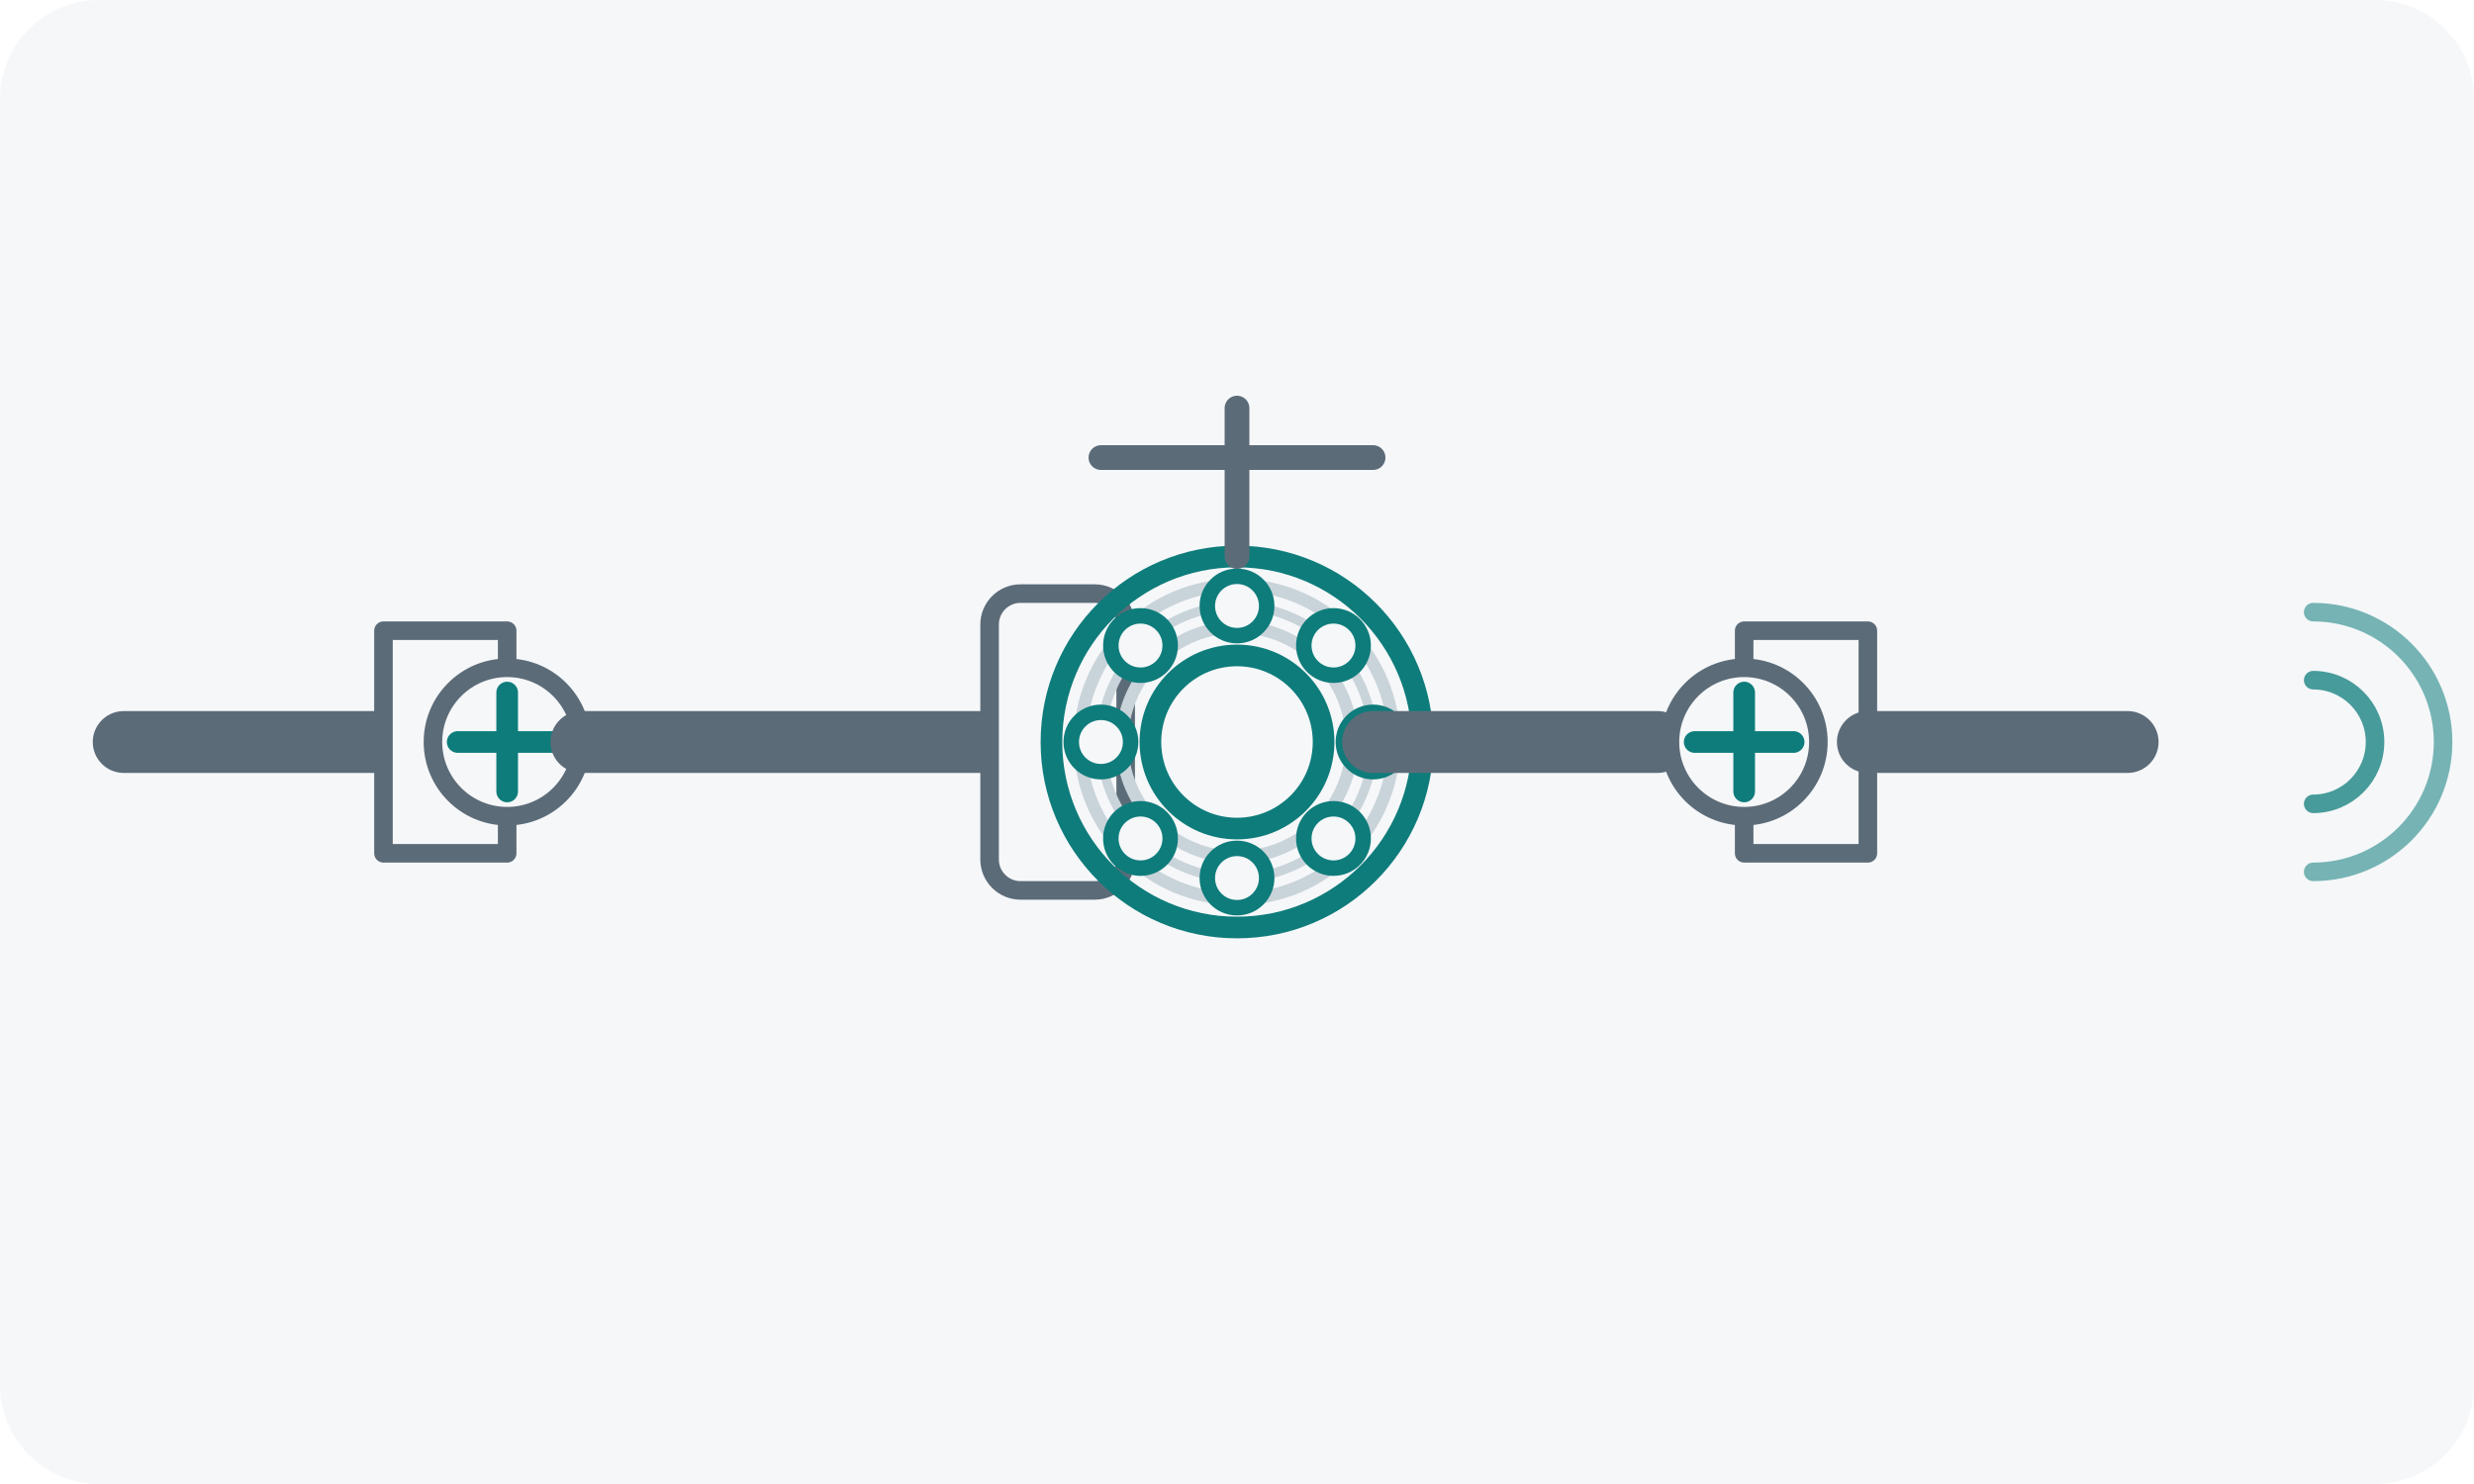
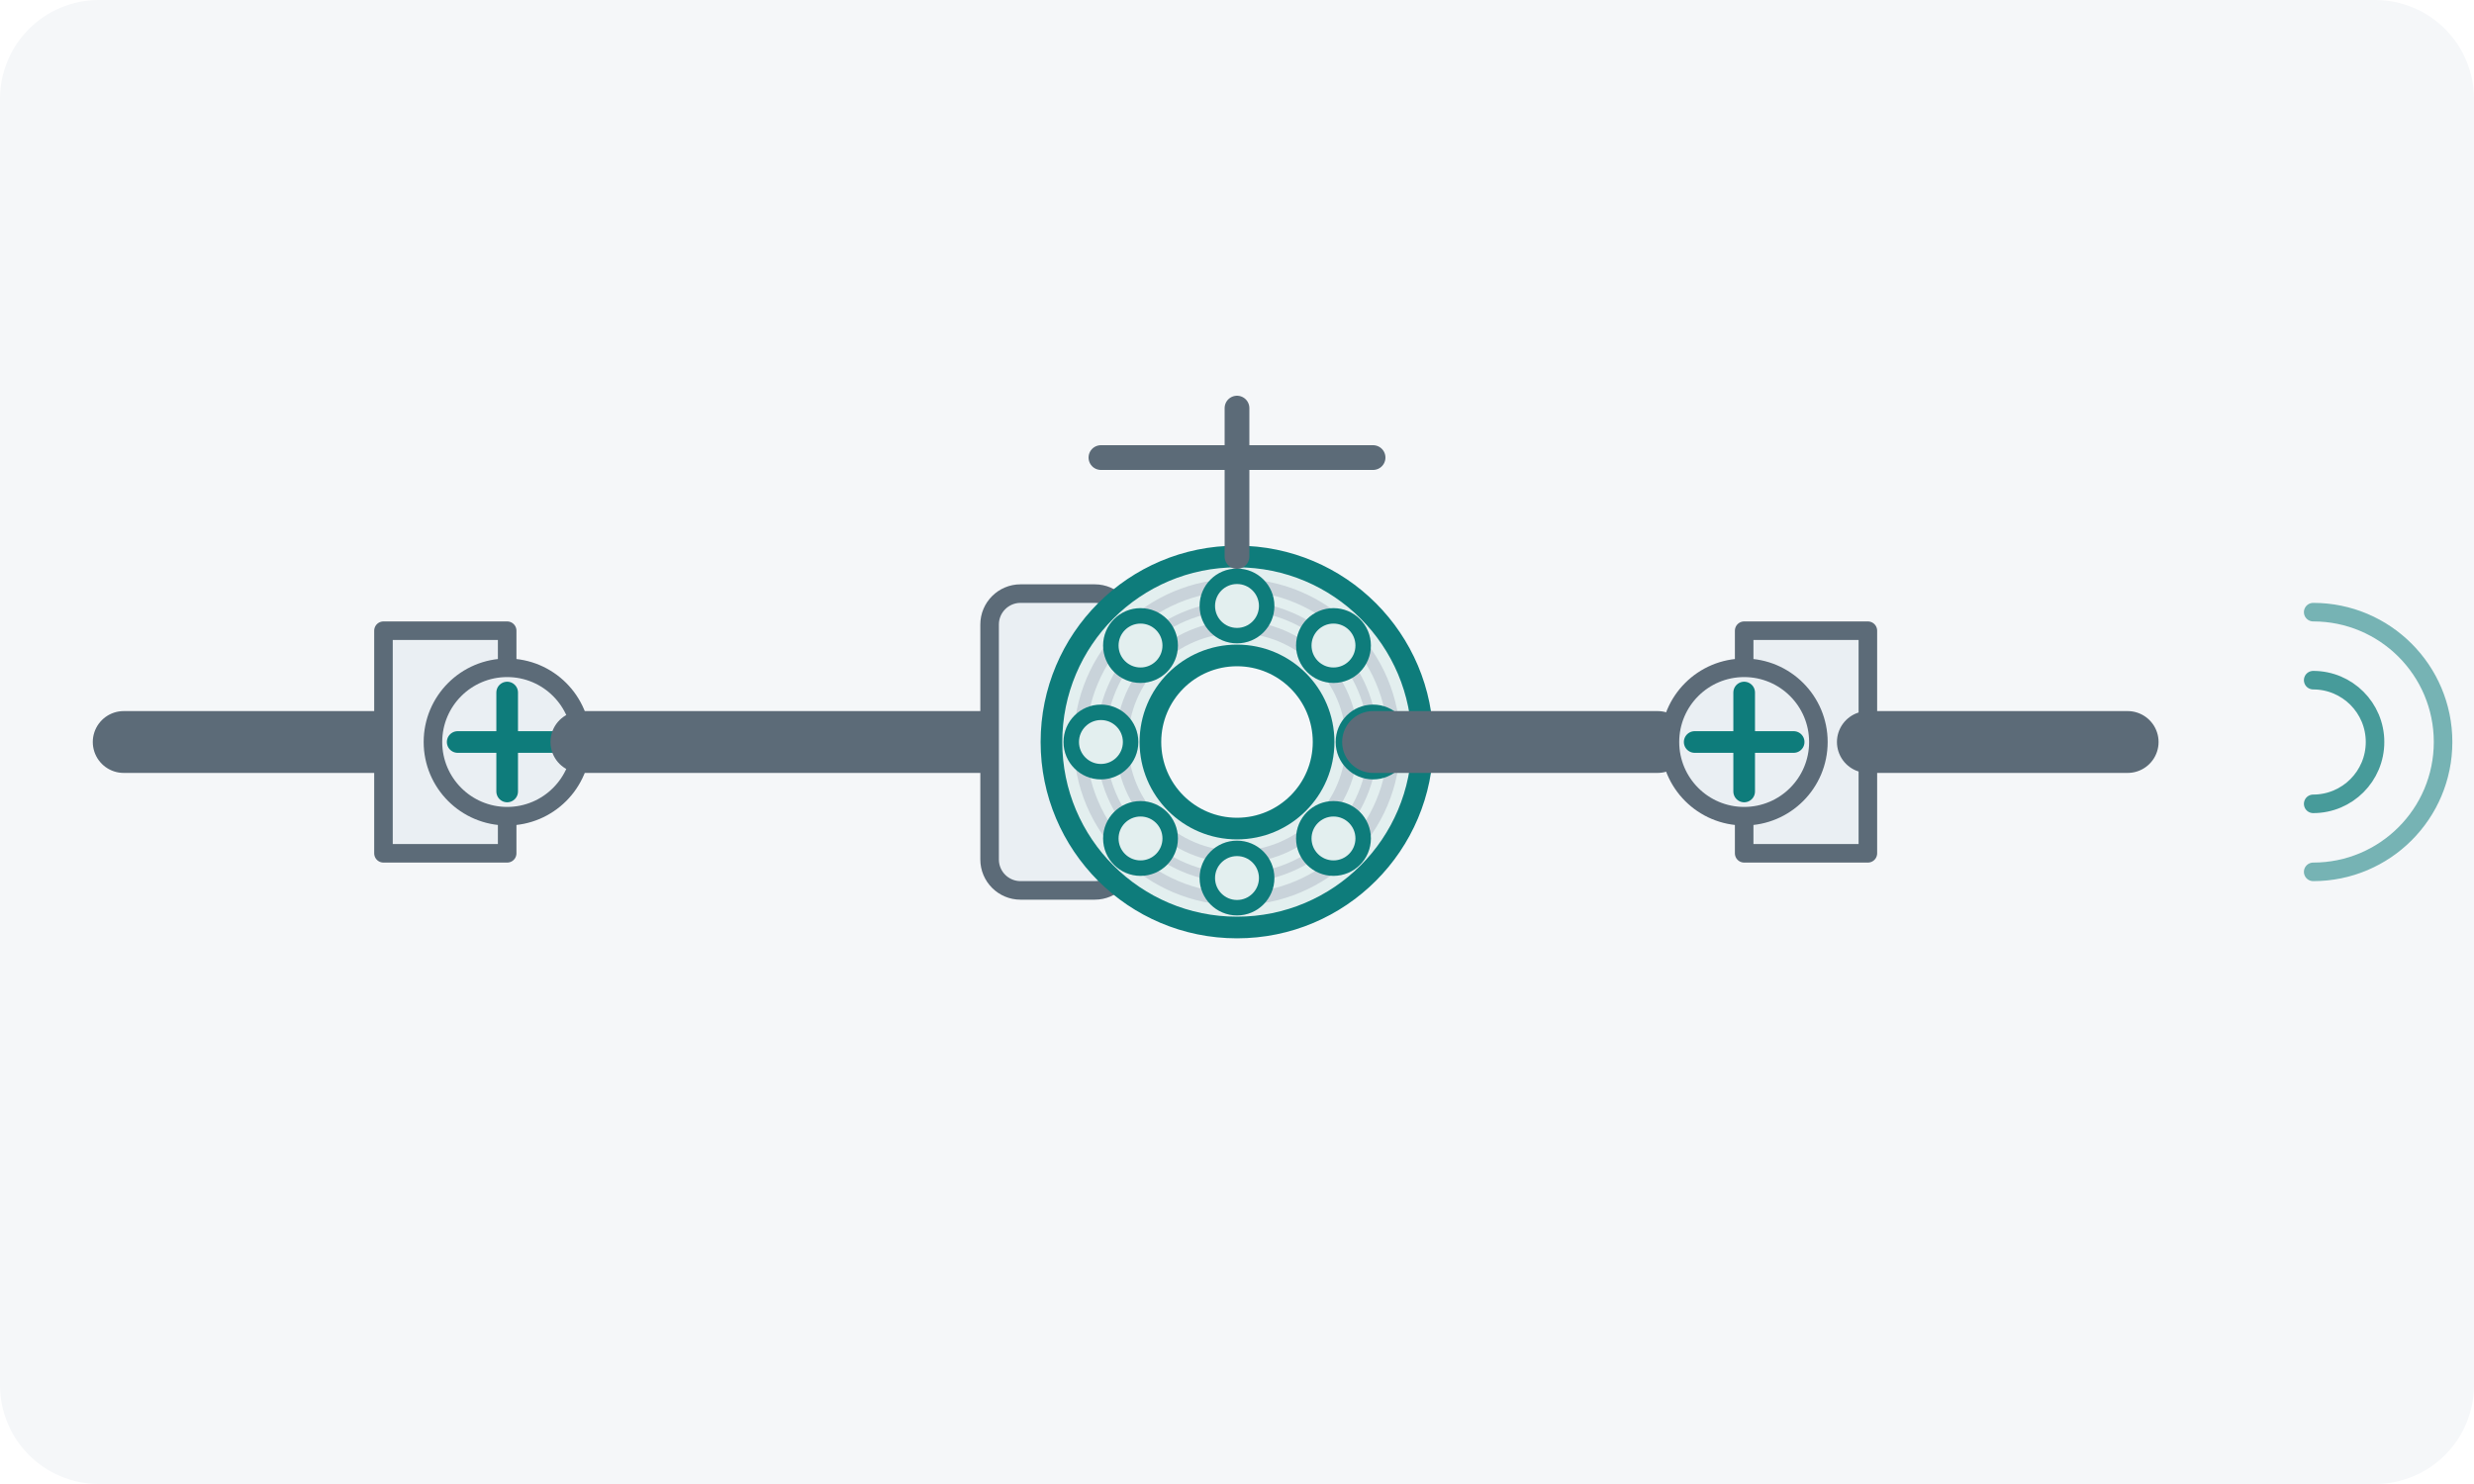
<svg xmlns="http://www.w3.org/2000/svg" viewBox="0 0 400 240" role="img" aria-label="Схема карданного вала">
  <rect width="400" height="240" rx="16" fill="#F5F7F9" />
  <g fill="none" stroke-linecap="round" stroke-linejoin="round">
    <path d="M 20.0 120.0 L 62.0 120.0" stroke="#5C6B78" stroke-width="10" />
-     <path d="M 62.0 102.0 L 82.0 102.0 L 82.0 138.0 L 62.0 138.0 Z" stroke="#5C6B78" stroke-width="3" fill="#F5F7F9" />
-     <circle cx="82.0" cy="120.0" r="12.0" stroke="#5C6B78" stroke-width="3" fill="#F5F7F9" />
+     <path d="M 62.0 102.0 L 82.0 102.0 L 82.0 138.0 L 62.0 138.0 Z" stroke="#5C6B78" stroke-width="3" fill="#EAEFF3" />
+     <circle cx="82.0" cy="120.0" r="12.0" stroke="#5C6B78" stroke-width="3" fill="#EAEFF3" />
    <path d="M 74.0 120.0 L 90.0 120.0" stroke="#0E7C7B" stroke-width="3.5" />
    <path d="M 82.0 112.0 L 82.0 128.0" stroke="#0E7C7B" stroke-width="3.5" />
    <path d="M 94.0 120.0 L 160.0 120.0" stroke="#5C6B78" stroke-width="10" />
-     <rect x="160.0" y="96.0" width="22.0" height="48.0" rx="5" stroke="#5C6B78" stroke-width="3" fill="#F5F7F9" />
+     <rect x="160.0" y="96.0" width="22.0" height="48.0" rx="5" stroke="#5C6B78" stroke-width="3" fill="#EAEFF3" />
+     <path d="M 170.0 120.0 A 30.0 30.0 0 1 0 230.0 120.0 A 30.0 30.0 0 1 0 170.0 120.0 Z M 186.0 120.0 A 14.0 14.0 0 1 0 214.0 120.0 A 14.0 14.0 0 1 0 186.0 120.0 Z" fill="#E3EFEF" fill-rule="evenodd" stroke="none" />
    <circle cx="200.0" cy="120.0" r="30.0" stroke="#0E7C7B" stroke-width="3.5" fill="none" />
    <circle cx="200.0" cy="120.0" r="25.4" stroke="#C9D3DA" stroke-width="2" fill="none" />
    <circle cx="200.0" cy="120.0" r="14.0" stroke="#0E7C7B" stroke-width="3.5" fill="none" />
    <circle cx="200.0" cy="120.0" r="18.6" stroke="#C9D3DA" stroke-width="2" fill="none" />
    <circle cx="200.0" cy="120.0" r="22.0" stroke="#C9D3DA" stroke-width="1.5" fill="none" />
-     <circle cx="222.0" cy="120.0" r="4.8" stroke="#0E7C7B" stroke-width="2.5" fill="#F5F7F9" />
-     <circle cx="215.6" cy="135.6" r="4.8" stroke="#0E7C7B" stroke-width="2.5" fill="#F5F7F9" />
-     <circle cx="200.0" cy="142.0" r="4.8" stroke="#0E7C7B" stroke-width="2.5" fill="#F5F7F9" />
-     <circle cx="184.4" cy="135.6" r="4.8" stroke="#0E7C7B" stroke-width="2.5" fill="#F5F7F9" />
-     <circle cx="178.0" cy="120.0" r="4.8" stroke="#0E7C7B" stroke-width="2.5" fill="#F5F7F9" />
-     <circle cx="184.4" cy="104.4" r="4.8" stroke="#0E7C7B" stroke-width="2.5" fill="#F5F7F9" />
-     <circle cx="200.0" cy="98.0" r="4.8" stroke="#0E7C7B" stroke-width="2.5" fill="#F5F7F9" />
-     <circle cx="215.6" cy="104.4" r="4.8" stroke="#0E7C7B" stroke-width="2.5" fill="#F5F7F9" />
+     <circle cx="222.0" cy="120.0" r="4.8" stroke="#0E7C7B" stroke-width="2.5" fill="#E3EFEF" />
+     <circle cx="215.6" cy="135.6" r="4.8" stroke="#0E7C7B" stroke-width="2.5" fill="#E3EFEF" />
+     <circle cx="200.0" cy="142.0" r="4.8" stroke="#0E7C7B" stroke-width="2.5" fill="#E3EFEF" />
+     <circle cx="184.4" cy="135.6" r="4.8" stroke="#0E7C7B" stroke-width="2.5" fill="#E3EFEF" />
+     <circle cx="178.0" cy="120.0" r="4.8" stroke="#0E7C7B" stroke-width="2.5" fill="#E3EFEF" />
+     <circle cx="184.4" cy="104.4" r="4.8" stroke="#0E7C7B" stroke-width="2.5" fill="#E3EFEF" />
+     <circle cx="200.0" cy="98.0" r="4.8" stroke="#0E7C7B" stroke-width="2.5" fill="#E3EFEF" />
+     <circle cx="215.6" cy="104.4" r="4.8" stroke="#0E7C7B" stroke-width="2.5" fill="#E3EFEF" />
    <path d="M 200.0 90.0 L 200.0 66.0" stroke="#5C6B78" stroke-width="4" />
    <path d="M 178.0 74.0 L 222.0 74.0" stroke="#5C6B78" stroke-width="4" />
    <path d="M 222.0 120.0 L 268.0 120.0" stroke="#5C6B78" stroke-width="10" />
-     <path d="M 302.0 102.0 L 282.0 102.0 L 282.0 138.0 L 302.0 138.0 Z" stroke="#5C6B78" stroke-width="3" fill="#F5F7F9" />
-     <circle cx="282.0" cy="120.0" r="12.0" stroke="#5C6B78" stroke-width="3" fill="#F5F7F9" />
+     <path d="M 302.0 102.0 L 282.0 102.0 L 282.0 138.0 L 302.0 138.0 Z" stroke="#5C6B78" stroke-width="3" fill="#EAEFF3" />
+     <circle cx="282.0" cy="120.0" r="12.0" stroke="#5C6B78" stroke-width="3" fill="#EAEFF3" />
    <path d="M 274.0 120.0 L 290.0 120.0" stroke="#0E7C7B" stroke-width="3.5" />
    <path d="M 282.0 112.0 L 282.0 128.0" stroke="#0E7C7B" stroke-width="3.5" />
    <path d="M 302.0 120.0 L 344.0 120.0" stroke="#5C6B78" stroke-width="10" />
    <path d="M 374 110 A 10 10 0 0 1 374 130" stroke="#0E7C7B" stroke-width="3" opacity="0.75" />
    <path d="M 374 99 A 21 21 0 0 1 374 141" stroke="#0E7C7B" stroke-width="3" opacity="0.55" />
  </g>
</svg>
